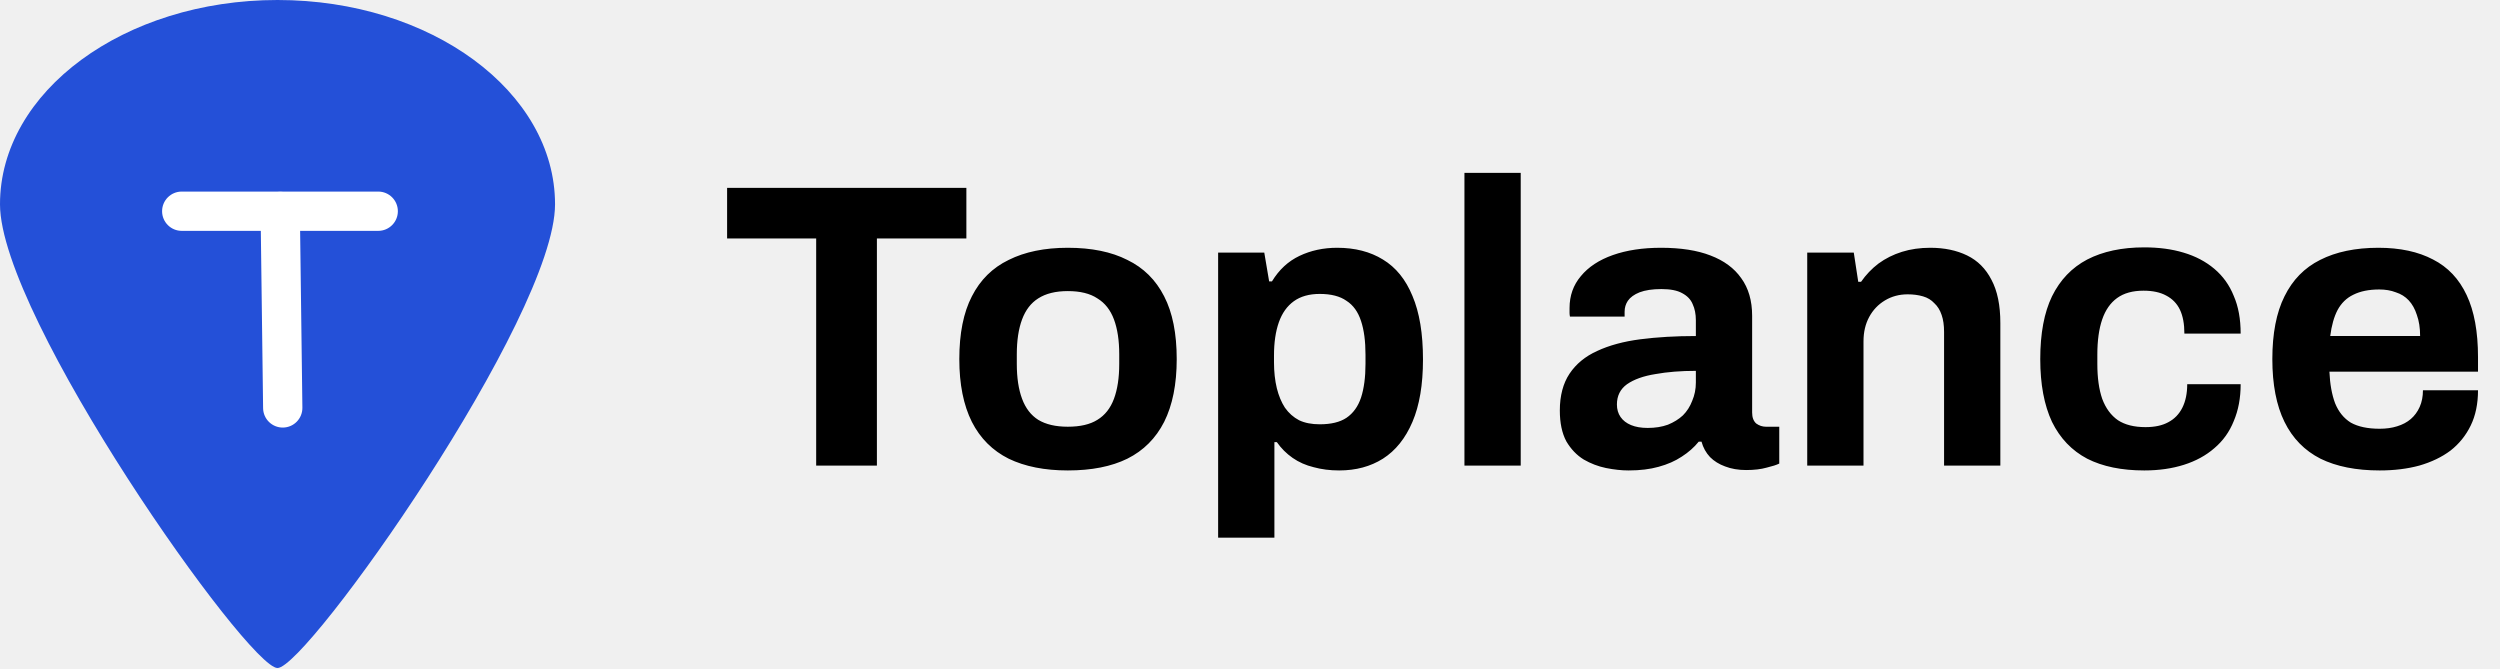
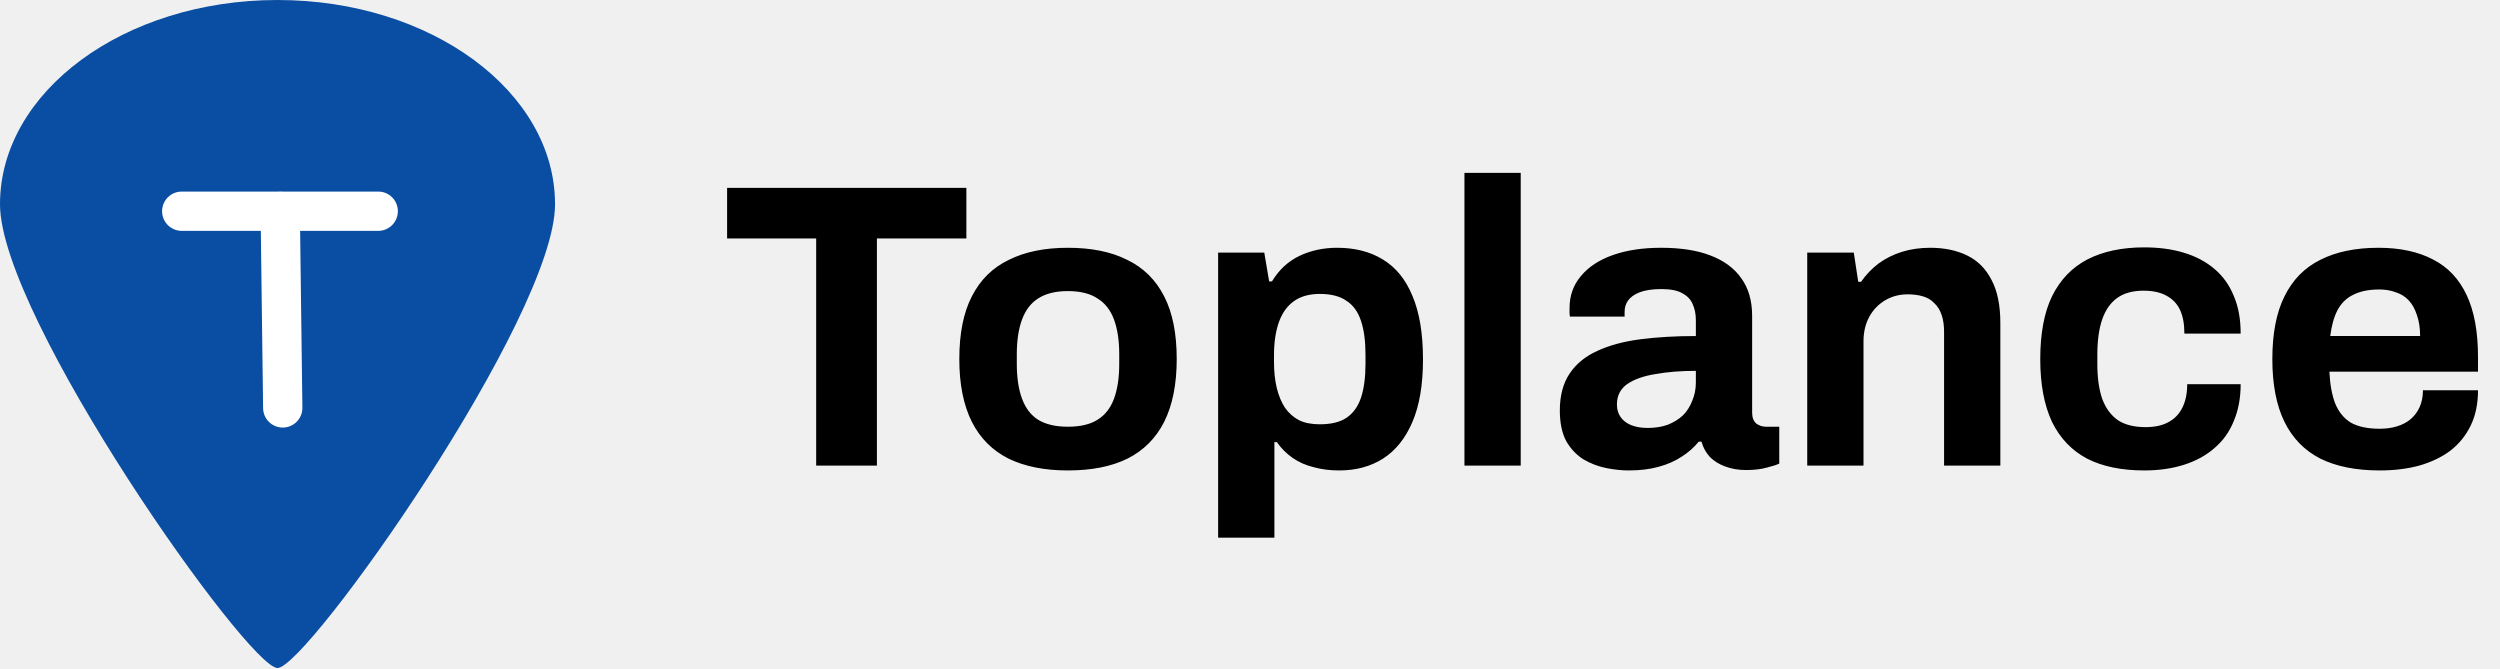
<svg xmlns="http://www.w3.org/2000/svg" width="247" height="66" viewBox="0 0 247 66" fill="none">
-   <path d="M54.838 20.183C54.838 31.331 30.331 66 27.419 66C24.507 66 0 31.331 0 20.183C0 9.036 12.276 0 27.419 0C42.562 0 54.838 9.036 54.838 20.183Z" fill="#2450D8" />
+   <path d="M54.838 20.183C54.838 31.331 30.331 66 27.419 66C24.507 66 0 31.331 0 20.183C0 9.036 12.276 0 27.419 0C42.562 0 54.838 9.036 54.838 20.183Z" fill="#0a4ea3" />
  <rect x="16.015" y="18.927" width="23.294" height="3.882" rx="1.941" fill="white" />
  <rect x="29.603" y="18.927" width="23.294" height="3.882" rx="1.941" transform="rotate(89.2661 29.603 18.9265)" fill="white" />
  <path d="M80.638 46V23.56H71.838V18.56H95.478V23.56H86.638V46H80.638ZM105.5 46.48C103.207 46.48 101.26 46.093 99.66 45.32C98.06 44.52 96.847 43.307 96.02 41.68C95.193 40.027 94.78 37.96 94.78 35.48C94.78 32.947 95.193 30.88 96.02 29.28C96.847 27.653 98.06 26.453 99.66 25.68C101.26 24.88 103.207 24.48 105.5 24.48C107.847 24.48 109.807 24.88 111.38 25.68C112.98 26.453 114.193 27.653 115.02 29.28C115.847 30.88 116.26 32.947 116.26 35.48C116.26 37.96 115.847 40.027 115.02 41.68C114.193 43.307 112.98 44.52 111.38 45.32C109.807 46.093 107.847 46.48 105.5 46.48ZM105.5 42.16C106.727 42.16 107.7 41.933 108.42 41.48C109.167 41.027 109.713 40.333 110.06 39.4C110.407 38.467 110.58 37.32 110.58 35.96V35C110.58 33.64 110.407 32.493 110.06 31.56C109.713 30.627 109.167 29.933 108.42 29.48C107.7 29 106.727 28.76 105.5 28.76C104.3 28.76 103.327 29 102.58 29.48C101.86 29.933 101.327 30.627 100.98 31.56C100.633 32.493 100.46 33.64 100.46 35V35.96C100.46 37.32 100.633 38.467 100.98 39.4C101.327 40.333 101.86 41.027 102.58 41.48C103.327 41.933 104.3 42.16 105.5 42.16ZM120.351 53.12V24.96H124.911L125.391 27.8H125.671C126.365 26.653 127.271 25.813 128.391 25.28C129.511 24.747 130.751 24.48 132.111 24.48C133.871 24.48 135.378 24.867 136.631 25.64C137.911 26.413 138.885 27.613 139.551 29.24C140.245 30.867 140.591 32.96 140.591 35.52C140.591 38 140.245 40.053 139.551 41.68C138.858 43.307 137.885 44.52 136.631 45.32C135.405 46.093 133.965 46.48 132.311 46.48C131.405 46.48 130.565 46.373 129.791 46.16C129.018 45.973 128.325 45.667 127.711 45.24C127.098 44.813 126.578 44.293 126.151 43.68H125.911V53.12H120.351ZM130.391 41.92C131.511 41.92 132.391 41.707 133.031 41.28C133.698 40.827 134.178 40.16 134.471 39.28C134.765 38.373 134.911 37.267 134.911 35.96V35.04C134.911 33.707 134.765 32.6 134.471 31.72C134.178 30.813 133.698 30.147 133.031 29.72C132.391 29.267 131.511 29.04 130.391 29.04C129.351 29.04 128.498 29.28 127.831 29.76C127.165 30.24 126.671 30.933 126.351 31.84C126.031 32.747 125.871 33.84 125.871 35.12V35.8C125.871 36.733 125.965 37.587 126.151 38.36C126.338 39.107 126.605 39.747 126.951 40.28C127.325 40.813 127.791 41.227 128.351 41.52C128.911 41.787 129.591 41.92 130.391 41.92ZM144.687 46V17.08H150.247V46H144.687ZM160.911 46.48C160.218 46.48 159.471 46.4 158.671 46.24C157.898 46.08 157.165 45.8 156.471 45.4C155.778 44.973 155.205 44.373 154.751 43.6C154.325 42.8 154.111 41.787 154.111 40.56C154.111 39.093 154.431 37.88 155.071 36.92C155.711 35.96 156.618 35.213 157.791 34.68C158.991 34.12 160.418 33.733 162.071 33.52C163.725 33.307 165.551 33.2 167.551 33.2V31.64C167.551 31.027 167.445 30.493 167.231 30.04C167.045 29.587 166.698 29.227 166.191 28.96C165.711 28.693 165.031 28.56 164.151 28.56C163.271 28.56 162.551 28.667 161.991 28.88C161.458 29.093 161.071 29.373 160.831 29.72C160.618 30.04 160.511 30.4 160.511 30.8V31.28H155.111C155.085 31.147 155.071 31.027 155.071 30.92C155.071 30.787 155.071 30.627 155.071 30.44C155.071 29.213 155.445 28.16 156.191 27.28C156.938 26.373 157.991 25.68 159.351 25.2C160.711 24.72 162.298 24.48 164.111 24.48C166.058 24.48 167.685 24.733 168.991 25.24C170.325 25.747 171.338 26.493 172.031 27.48C172.751 28.467 173.111 29.707 173.111 31.2V40.76C173.111 41.24 173.245 41.6 173.511 41.84C173.805 42.053 174.125 42.16 174.471 42.16H175.791V45.8C175.525 45.933 175.111 46.067 174.551 46.2C173.991 46.36 173.311 46.44 172.511 46.44C171.738 46.44 171.045 46.32 170.431 46.08C169.845 45.867 169.351 45.56 168.951 45.16C168.551 44.733 168.271 44.227 168.111 43.64H167.831C167.378 44.2 166.818 44.693 166.151 45.12C165.511 45.547 164.751 45.88 163.871 46.12C163.018 46.36 162.031 46.48 160.911 46.48ZM162.791 42.28C163.538 42.28 164.205 42.173 164.791 41.96C165.378 41.72 165.871 41.413 166.271 41.04C166.671 40.64 166.978 40.16 167.191 39.6C167.431 39.04 167.551 38.44 167.551 37.8V36.64C166.058 36.64 164.725 36.747 163.551 36.96C162.378 37.147 161.445 37.48 160.751 37.96C160.085 38.44 159.751 39.107 159.751 39.96C159.751 40.44 159.871 40.853 160.111 41.2C160.351 41.547 160.698 41.813 161.151 42C161.605 42.187 162.151 42.28 162.791 42.28ZM178.554 46V24.96H183.154L183.594 27.84H183.874C184.354 27.147 184.928 26.547 185.594 26.04C186.288 25.533 187.061 25.147 187.914 24.88C188.768 24.613 189.701 24.48 190.714 24.48C192.101 24.48 193.314 24.733 194.354 25.24C195.394 25.747 196.194 26.547 196.754 27.64C197.341 28.733 197.634 30.16 197.634 31.92V46H192.074V32.8C192.074 32.133 191.994 31.573 191.834 31.12C191.674 30.64 191.434 30.253 191.114 29.96C190.821 29.64 190.448 29.413 189.994 29.28C189.541 29.147 189.034 29.08 188.474 29.08C187.648 29.08 186.901 29.28 186.234 29.68C185.568 30.08 185.048 30.627 184.674 31.32C184.301 32.013 184.114 32.813 184.114 33.72V46H178.554ZM211.857 46.48C209.617 46.48 207.737 46.093 206.217 45.32C204.697 44.52 203.537 43.307 202.737 41.68C201.964 40.027 201.577 37.96 201.577 35.48C201.577 32.947 201.964 30.88 202.737 29.28C203.537 27.653 204.697 26.44 206.217 25.64C207.764 24.84 209.644 24.44 211.857 24.44C213.297 24.44 214.59 24.613 215.737 24.96C216.91 25.307 217.924 25.84 218.777 26.56C219.63 27.28 220.27 28.173 220.697 29.24C221.15 30.28 221.377 31.52 221.377 32.96H215.817C215.817 32 215.67 31.213 215.377 30.6C215.084 29.987 214.63 29.52 214.017 29.2C213.43 28.88 212.684 28.72 211.777 28.72C210.71 28.72 209.844 28.96 209.177 29.44C208.51 29.92 208.017 30.627 207.697 31.56C207.377 32.493 207.217 33.653 207.217 35.04V35.96C207.217 37.32 207.377 38.467 207.697 39.4C208.044 40.333 208.564 41.04 209.257 41.52C209.95 41.973 210.857 42.2 211.977 42.2C212.884 42.2 213.63 42.04 214.217 41.72C214.83 41.4 215.297 40.92 215.617 40.28C215.937 39.64 216.097 38.867 216.097 37.96H221.377C221.377 39.32 221.15 40.533 220.697 41.6C220.27 42.667 219.63 43.56 218.777 44.28C217.95 45 216.95 45.547 215.777 45.92C214.604 46.293 213.297 46.48 211.857 46.48ZM235.107 46.48C232.787 46.48 230.84 46.093 229.267 45.32C227.693 44.52 226.507 43.307 225.707 41.68C224.907 40.053 224.507 37.987 224.507 35.48C224.507 32.947 224.907 30.88 225.707 29.28C226.507 27.653 227.68 26.453 229.227 25.68C230.8 24.88 232.72 24.48 234.987 24.48C237.12 24.48 238.92 24.867 240.387 25.64C241.853 26.387 242.96 27.56 243.707 29.16C244.453 30.733 244.827 32.773 244.827 35.28V36.72H230.147C230.2 37.947 230.387 38.987 230.707 39.84C231.053 40.693 231.573 41.333 232.267 41.76C232.987 42.16 233.933 42.36 235.107 42.36C235.747 42.36 236.32 42.28 236.827 42.12C237.36 41.96 237.813 41.72 238.187 41.4C238.56 41.08 238.853 40.68 239.067 40.2C239.28 39.72 239.387 39.173 239.387 38.56H244.827C244.827 39.893 244.587 41.053 244.107 42.04C243.627 43.027 242.96 43.853 242.107 44.52C241.253 45.16 240.227 45.653 239.027 46C237.853 46.32 236.547 46.48 235.107 46.48ZM230.227 33.2H239.107C239.107 32.4 239 31.707 238.787 31.12C238.6 30.533 238.333 30.053 237.987 29.68C237.64 29.307 237.213 29.04 236.707 28.88C236.227 28.693 235.68 28.6 235.067 28.6C234.053 28.6 233.2 28.773 232.507 29.12C231.84 29.44 231.32 29.947 230.947 30.64C230.6 31.307 230.36 32.16 230.227 33.2Z" fill="black" />
</svg>
